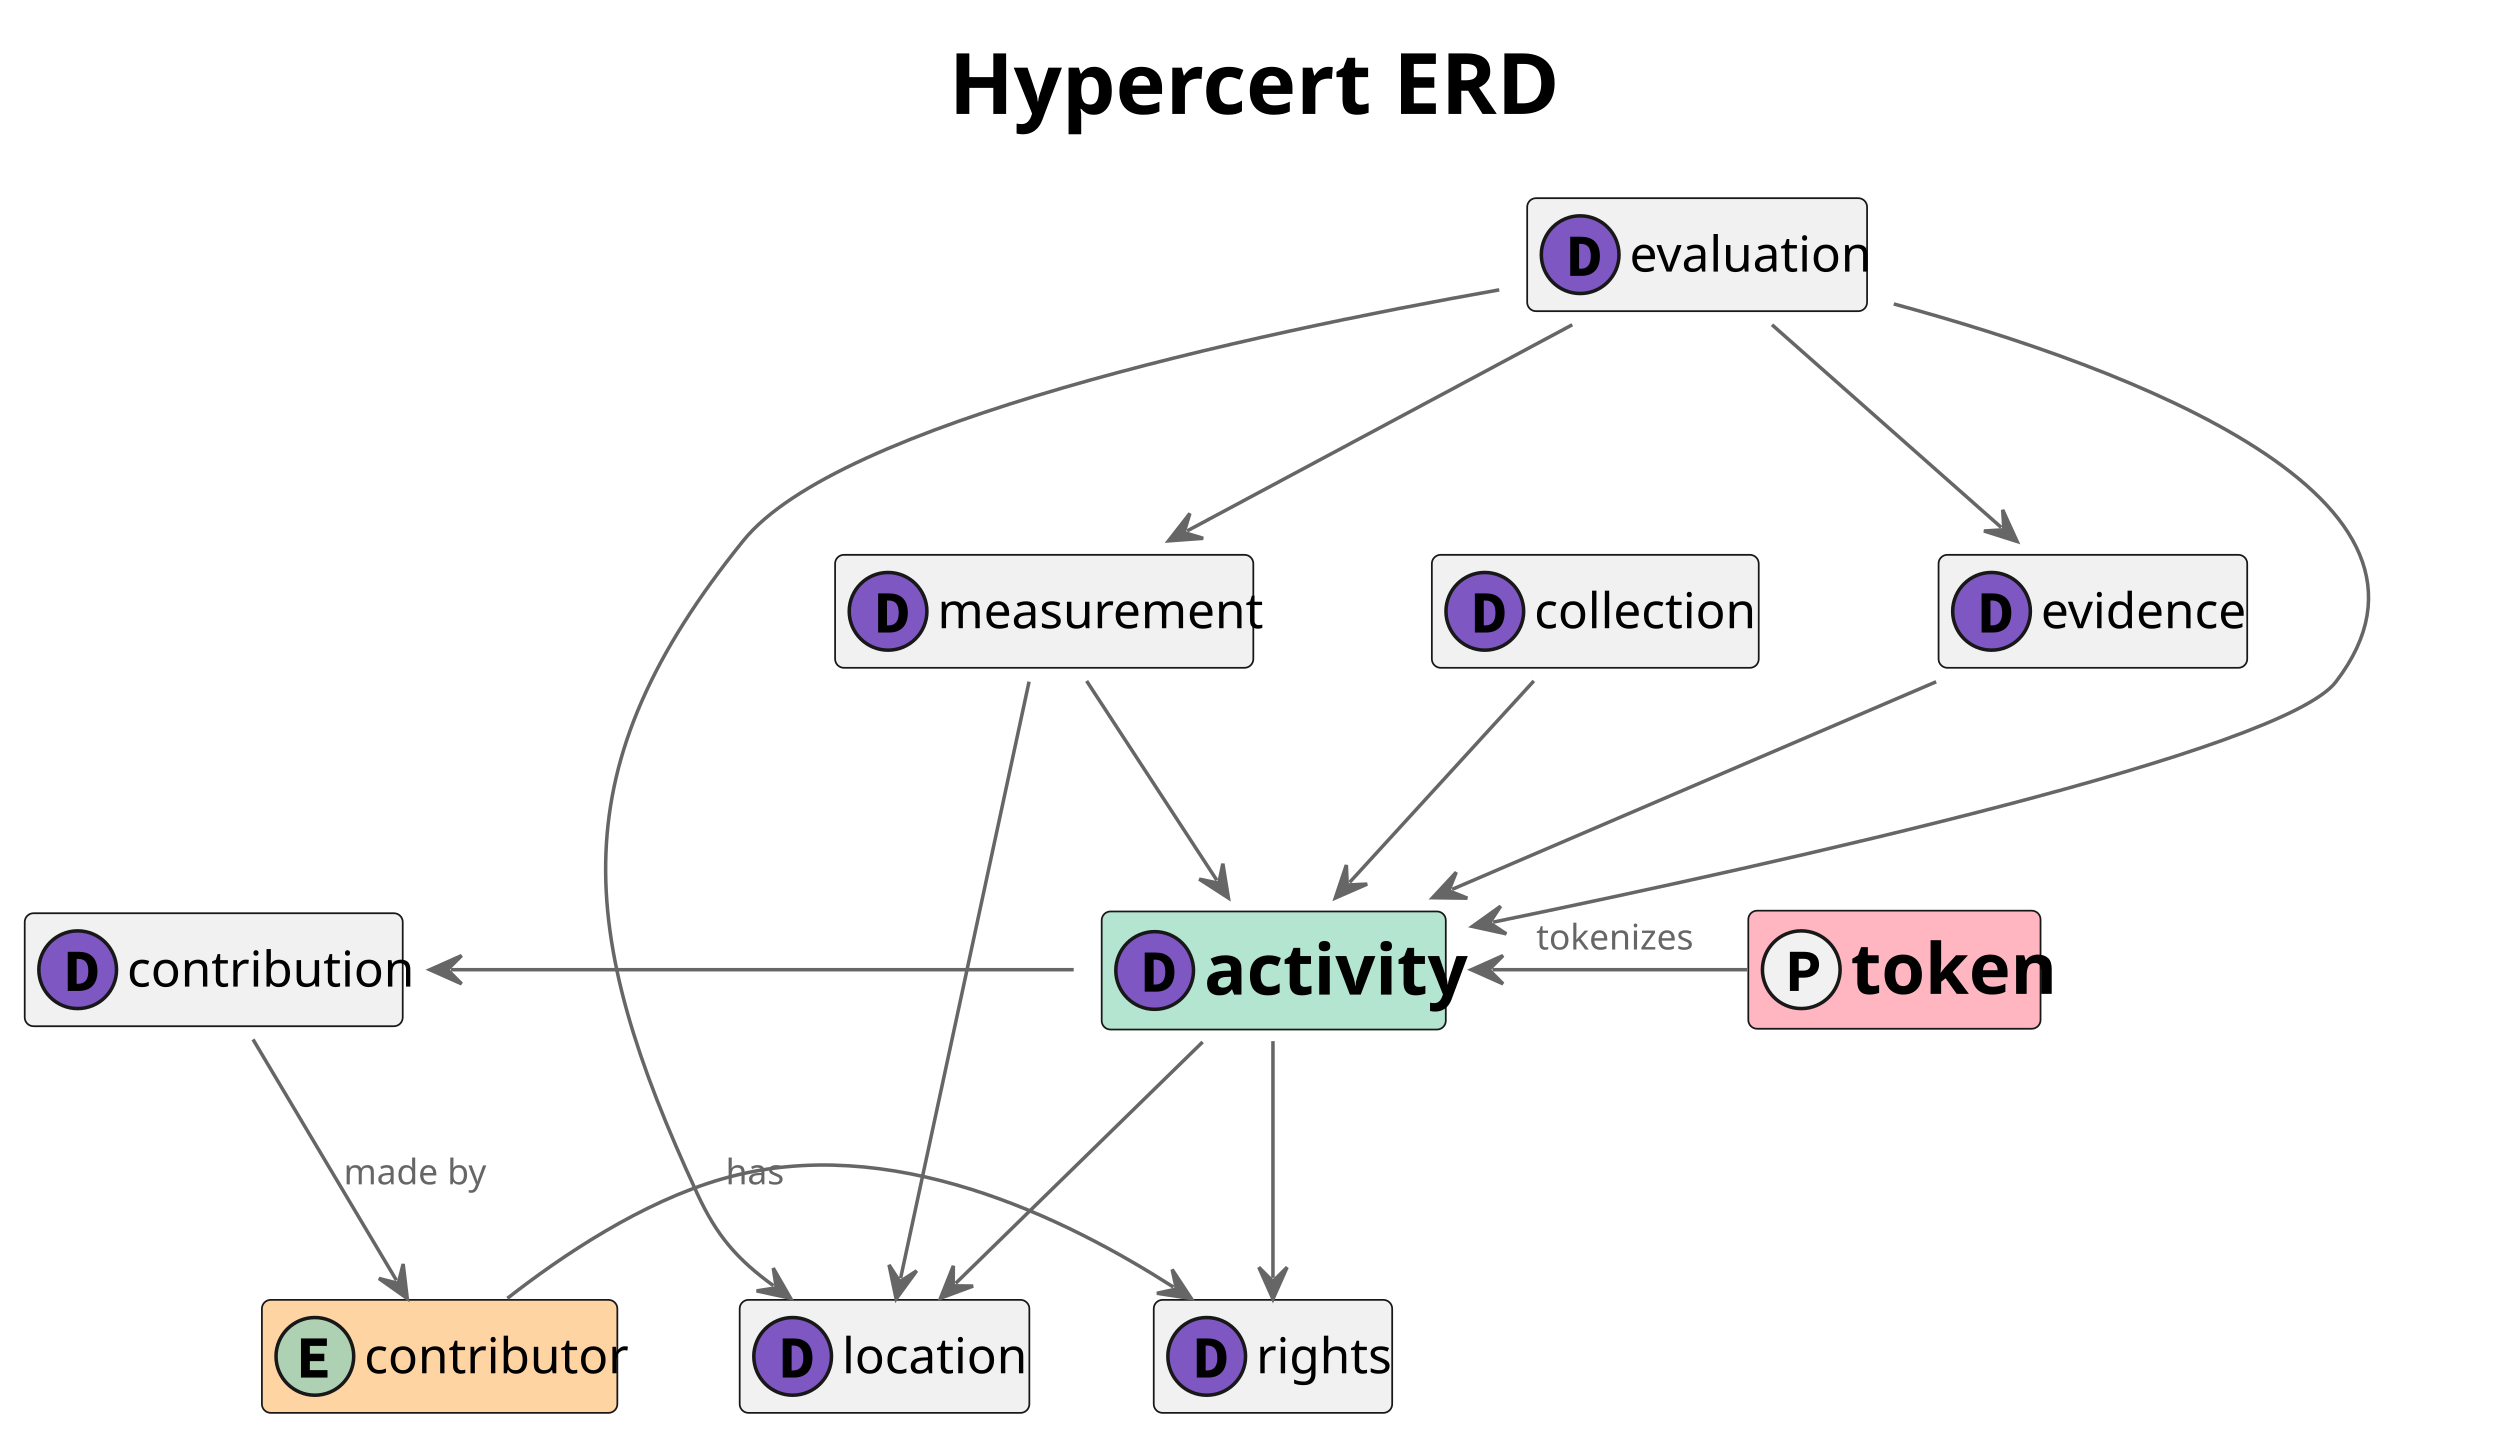
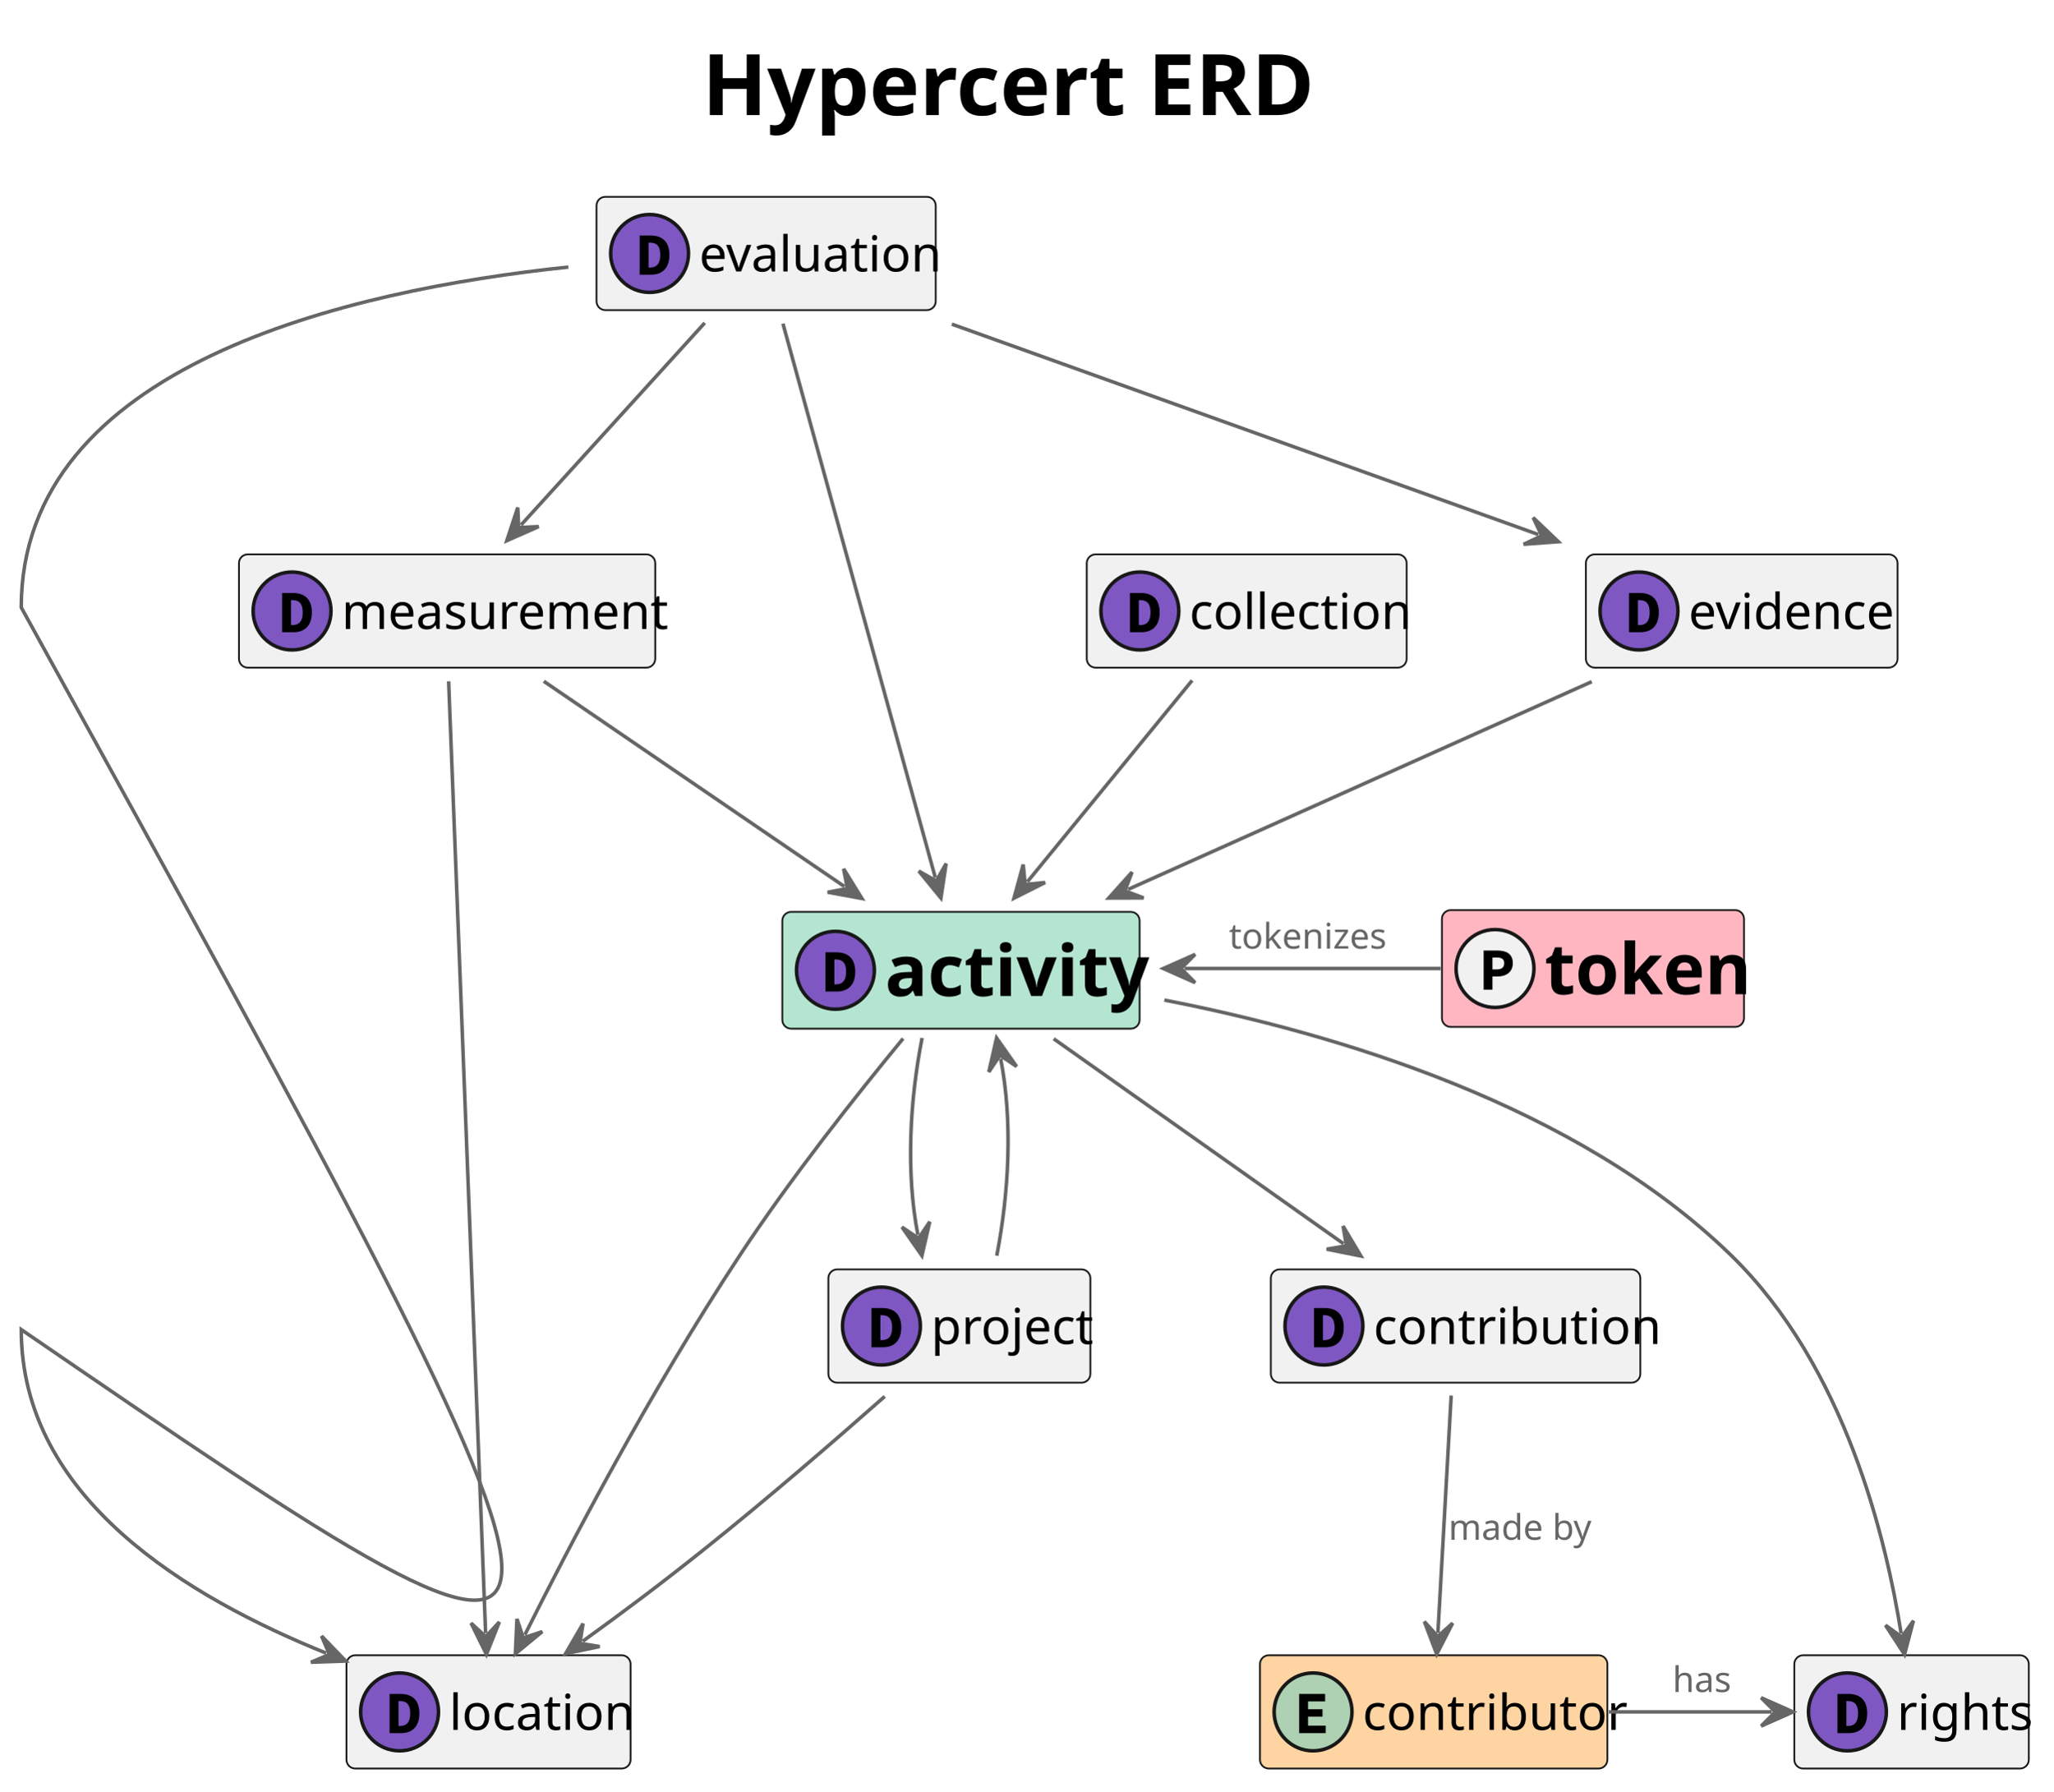
- <svg xmlns="http://www.w3.org/2000/svg" contentStyleType="text/css" data-diagram-type="CLASS" height="407px" preserveAspectRatio="none" style="width:708px;height:407px;background:#FFFFFF;" version="1.1" viewBox="0 0 708 407" width="708px" zoomAndPan="magnify">
+ <svg xmlns="http://www.w3.org/2000/svg" contentStyleType="text/css" data-diagram-type="CLASS" height="506px" preserveAspectRatio="none" style="width:580px;height:506px;background:#FFFFFF;" version="1.1" viewBox="0 0 580 506" width="580px" zoomAndPan="magnify">
  <defs />
  <g>
-     <g class="title" data-source-line="1">
-       <text fill="#000000" font-family="sans-serif" font-size="24" font-weight="bold" lengthAdjust="spacing" textLength="157.055" x="268.728" y="32.266">Hypercert ERD</text>
+     <g class="title" data-source-line="4">
+       <text fill="#000000" font-family="sans-serif" font-size="24" font-weight="bold" lengthAdjust="spacing" textLength="169.394" x="198.36" y="32.512">Hypercert ERD</text>
    </g>
-     <g class="entity" data-entity="contributor" data-source-line="39" data-uid="ent0002" id="entity_contributor">
-       <rect fill="#FFD4A3" height="32" rx="2.5" ry="2.5" style="stroke:#181818;stroke-width:0.5;" width="100.66" x="74.17" y="368.125" />
-       <ellipse cx="89.17" cy="384.125" fill="#ADD1B2" rx="11" ry="11" style="stroke:#181818;stroke-width:1;" />
-       <path d="M85.233,390.125 L92.748,390.125 L92.748,388.016 L87.748,388.016 L87.748,385.469 L91.842,385.469 L91.842,383.375 L87.748,383.375 L87.748,381.156 L92.576,381.156 L92.576,379.047 L85.233,379.047 L85.233,390.125 Z " fill="#000000" />
-       <text fill="#000000" font-family="sans-serif" font-size="14" lengthAdjust="spacing" textLength="68.66" x="103.17" y="388.91">contributor</text>
+     <g class="entity" data-entity="contributor" data-source-line="44" data-uid="ent0002" id="entity_contributor">
+       <rect fill="#FFD4A3" height="32" rx="2.5" ry="2.5" style="stroke:#181818;stroke-width:0.5;" width="98.144" x="355.93" y="467.598" />
+       <ellipse cx="370.93" cy="483.598" fill="#ADD1B2" rx="11" ry="11" style="stroke:#181818;stroke-width:1;" />
+       <path d="M366.993,489.598 L374.508,489.598 L374.508,487.488 L369.508,487.488 L369.508,484.941 L373.602,484.941 L373.602,482.848 L369.508,482.848 L369.508,480.629 L374.336,480.629 L374.336,478.519 L366.993,478.519 L366.993,489.598 Z " fill="#000000" />
+       <text fill="#000000" font-family="sans-serif" font-size="14" lengthAdjust="spacing" textLength="66.144" x="384.93" y="488.68">contributor</text>
    </g>
-     <g class="entity" data-entity="activity" data-source-line="45" data-uid="ent0003" id="entity_activity">
-       <rect fill="#B4E5D0" height="33.438" rx="2.5" ry="2.5" style="stroke:#181818;stroke-width:0.5;" width="97.449" x="312" y="258.125" />
-       <ellipse cx="327" cy="274.844" fill="#7E57C2" rx="11" ry="11" style="stroke:#181818;stroke-width:1;" />
-       <path d="M324.188,280.844 L327.406,280.844 C330.484,280.844 332.594,279.062 332.594,275.25 C332.594,271.438 330.484,269.766 327.25,269.766 L324.188,269.766 L324.188,280.844 Z M326.703,278.828 L326.703,271.781 L327.109,271.781 C328.844,271.781 330.016,272.594 330.016,275.25 C330.016,277.906 328.844,278.828 327.109,278.828 L326.703,278.828 Z " fill="#000000" />
-       <text fill="#000000" font-family="sans-serif" font-size="20" font-weight="bold" lengthAdjust="spacing" textLength="65.449" x="341" y="281.68">activity</text>
+     <g class="entity" data-entity="activity" data-source-line="52" data-uid="ent0003" id="entity_activity">
+       <rect fill="#B4E5D0" height="32.998" rx="2.5" ry="2.5" style="stroke:#181818;stroke-width:0.5;" width="100.926" x="221" y="257.598" />
+       <ellipse cx="236" cy="274.097" fill="#7E57C2" rx="11" ry="11" style="stroke:#181818;stroke-width:1;" />
+       <path d="M233.188,280.097 L236.406,280.097 C239.484,280.097 241.594,278.315 241.594,274.503 C241.594,270.69 239.484,269.019 236.25,269.019 L233.188,269.019 L233.188,280.097 Z M235.703,278.081 L235.703,271.034 L236.109,271.034 C237.844,271.034 239.016,271.847 239.016,274.503 C239.016,277.159 237.844,278.081 236.109,278.081 L235.703,278.081 Z " fill="#000000" />
+       <text fill="#000000" font-family="sans-serif" font-size="20" font-weight="bold" lengthAdjust="spacing" textLength="68.926" x="250" y="281.357">activity</text>
    </g>
-     <g class="entity" data-entity="evidence" data-source-line="61" data-uid="ent0004" id="entity_evidence">
-       <rect fill="#F1F1F1" height="32" rx="2.5" ry="2.5" style="stroke:#181818;stroke-width:0.5;" width="87.412" x="549" y="157.125" />
-       <ellipse cx="564" cy="173.125" fill="#7E57C2" rx="11" ry="11" style="stroke:#181818;stroke-width:1;" />
-       <path d="M561.188,179.125 L564.406,179.125 C567.484,179.125 569.594,177.344 569.594,173.531 C569.594,169.719 567.484,168.047 564.25,168.047 L561.188,168.047 L561.188,179.125 Z M563.703,177.109 L563.703,170.062 L564.109,170.062 C565.844,170.062 567.016,170.875 567.016,173.531 C567.016,176.188 565.844,177.109 564.109,177.109 L563.703,177.109 Z " fill="#000000" />
-       <text fill="#000000" font-family="sans-serif" font-size="14" lengthAdjust="spacing" textLength="55.412" x="578" y="177.91">evidence</text>
+     <g class="entity" data-entity="evidence" data-source-line="70" data-uid="ent0004" id="entity_evidence">
+       <rect fill="#F1F1F1" height="32" rx="2.5" ry="2.5" style="stroke:#181818;stroke-width:0.5;" width="88.041" x="448" y="156.598" />
+       <ellipse cx="463" cy="172.598" fill="#7E57C2" rx="11" ry="11" style="stroke:#181818;stroke-width:1;" />
+       <path d="M460.188,178.598 L463.406,178.598 C466.484,178.598 468.594,176.816 468.594,173.004 C468.594,169.191 466.484,167.519 463.25,167.519 L460.188,167.519 L460.188,178.598 Z M462.703,176.582 L462.703,169.535 L463.109,169.535 C464.844,169.535 466.016,170.348 466.016,173.004 C466.016,175.66 464.844,176.582 463.109,176.582 L462.703,176.582 Z " fill="#000000" />
+       <text fill="#000000" font-family="sans-serif" font-size="14" lengthAdjust="spacing" textLength="56.041" x="477" y="177.68">evidence</text>
    </g>
-     <g class="entity" data-entity="measurement" data-source-line="72" data-uid="ent0005" id="entity_measurement">
-       <rect fill="#F1F1F1" height="32" rx="2.5" ry="2.5" style="stroke:#181818;stroke-width:0.5;" width="118.44" x="236.5" y="157.125" />
-       <ellipse cx="251.5" cy="173.125" fill="#7E57C2" rx="11" ry="11" style="stroke:#181818;stroke-width:1;" />
-       <path d="M248.688,179.125 L251.906,179.125 C254.984,179.125 257.094,177.344 257.094,173.531 C257.094,169.719 254.984,168.047 251.75,168.047 L248.688,168.047 L248.688,179.125 Z M251.203,177.109 L251.203,170.062 L251.609,170.062 C253.344,170.062 254.516,170.875 254.516,173.531 C254.516,176.188 253.344,177.109 251.609,177.109 L251.203,177.109 Z " fill="#000000" />
-       <text fill="#000000" font-family="sans-serif" font-size="14" lengthAdjust="spacing" textLength="86.44" x="265.5" y="177.91">measurement</text>
+     <g class="entity" data-entity="measurement" data-source-line="82" data-uid="ent0005" id="entity_measurement">
+       <rect fill="#F1F1F1" height="32" rx="2.5" ry="2.5" style="stroke:#181818;stroke-width:0.5;" width="117.593" x="67.5" y="156.598" />
+       <ellipse cx="82.5" cy="172.598" fill="#7E57C2" rx="11" ry="11" style="stroke:#181818;stroke-width:1;" />
+       <path d="M79.688,178.598 L82.906,178.598 C85.984,178.598 88.094,176.816 88.094,173.004 C88.094,169.191 85.984,167.519 82.75,167.519 L79.688,167.519 L79.688,178.598 Z M82.203,176.582 L82.203,169.535 L82.609,169.535 C84.344,169.535 85.516,170.348 85.516,173.004 C85.516,175.66 84.344,176.582 82.609,176.582 L82.203,176.582 Z " fill="#000000" />
+       <text fill="#000000" font-family="sans-serif" font-size="14" lengthAdjust="spacing" textLength="85.593" x="96.5" y="177.68">measurement</text>
    </g>
-     <g class="entity" data-entity="evaluation" data-source-line="86" data-uid="ent0006" id="entity_evaluation">
-       <rect fill="#F1F1F1" height="32" rx="2.5" ry="2.5" style="stroke:#181818;stroke-width:0.5;" width="96.258" x="432.5" y="56.125" />
-       <ellipse cx="447.5" cy="72.125" fill="#7E57C2" rx="11" ry="11" style="stroke:#181818;stroke-width:1;" />
-       <path d="M444.688,78.125 L447.906,78.125 C450.984,78.125 453.094,76.344 453.094,72.531 C453.094,68.719 450.984,67.047 447.75,67.047 L444.688,67.047 L444.688,78.125 Z M447.203,76.109 L447.203,69.062 L447.609,69.062 C449.344,69.062 450.516,69.875 450.516,72.531 C450.516,75.188 449.344,76.109 447.609,76.109 L447.203,76.109 Z " fill="#000000" />
-       <text fill="#000000" font-family="sans-serif" font-size="14" lengthAdjust="spacing" textLength="64.258" x="461.5" y="76.91">evaluation</text>
+     <g class="entity" data-entity="evaluation" data-source-line="97" data-uid="ent0006" id="entity_evaluation">
+       <rect fill="#F1F1F1" height="32" rx="2.5" ry="2.5" style="stroke:#181818;stroke-width:0.5;" width="95.827" x="168.5" y="55.598" />
+       <ellipse cx="183.5" cy="71.598" fill="#7E57C2" rx="11" ry="11" style="stroke:#181818;stroke-width:1;" />
+       <path d="M180.688,77.598 L183.906,77.598 C186.984,77.598 189.094,75.816 189.094,72.004 C189.094,68.191 186.984,66.519 183.75,66.519 L180.688,66.519 L180.688,77.598 Z M183.203,75.582 L183.203,68.535 L183.609,68.535 C185.344,68.535 186.516,69.348 186.516,72.004 C186.516,74.66 185.344,75.582 183.609,75.582 L183.203,75.582 Z " fill="#000000" />
+       <text fill="#000000" font-family="sans-serif" font-size="14" lengthAdjust="spacing" textLength="63.827" x="197.5" y="76.68">evaluation</text>
    </g>
-     <g class="entity" data-entity="contribution" data-source-line="98" data-uid="ent0007" id="entity_contribution">
-       <rect fill="#F1F1F1" height="32" rx="2.5" ry="2.5" style="stroke:#181818;stroke-width:0.5;" width="107.052" x="7" y="258.625" />
-       <ellipse cx="22" cy="274.625" fill="#7E57C2" rx="11" ry="11" style="stroke:#181818;stroke-width:1;" />
-       <path d="M19.188,280.625 L22.406,280.625 C25.484,280.625 27.594,278.844 27.594,275.031 C27.594,271.219 25.484,269.547 22.25,269.547 L19.188,269.547 L19.188,280.625 Z M21.703,278.609 L21.703,271.562 L22.109,271.562 C23.844,271.562 25.016,272.375 25.016,275.031 C25.016,277.688 23.844,278.609 22.109,278.609 L21.703,278.609 Z " fill="#000000" />
-       <text fill="#000000" font-family="sans-serif" font-size="14" lengthAdjust="spacing" textLength="75.052" x="36" y="279.41">contribution</text>
+     <g class="entity" data-entity="contribution" data-source-line="110" data-uid="ent0007" id="entity_contribution">
+       <rect fill="#F1F1F1" height="32" rx="2.5" ry="2.5" style="stroke:#181818;stroke-width:0.5;" width="104.379" x="359" y="358.598" />
+       <ellipse cx="374" cy="374.598" fill="#7E57C2" rx="11" ry="11" style="stroke:#181818;stroke-width:1;" />
+       <path d="M371.188,380.598 L374.406,380.598 C377.484,380.598 379.594,378.816 379.594,375.004 C379.594,371.191 377.484,369.519 374.25,369.519 L371.188,369.519 L371.188,380.598 Z M373.703,378.582 L373.703,371.535 L374.109,371.535 C375.844,371.535 377.016,372.348 377.016,375.004 C377.016,377.66 375.844,378.582 374.109,378.582 L373.703,378.582 Z " fill="#000000" />
+       <text fill="#000000" font-family="sans-serif" font-size="14" lengthAdjust="spacing" textLength="72.379" x="388" y="379.68">contribution</text>
    </g>
-     <g class="entity" data-entity="location" data-source-line="109" data-uid="ent0008" id="entity_location">
-       <rect fill="#F1F1F1" height="32" rx="2.5" ry="2.5" style="stroke:#181818;stroke-width:0.5;" width="82.032" x="209.48" y="368.125" />
-       <ellipse cx="224.48" cy="384.125" fill="#7E57C2" rx="11" ry="11" style="stroke:#181818;stroke-width:1;" />
-       <path d="M221.667,390.125 L224.886,390.125 C227.964,390.125 230.074,388.344 230.074,384.531 C230.074,380.719 227.964,379.047 224.73,379.047 L221.667,379.047 L221.667,390.125 Z M224.183,388.109 L224.183,381.062 L224.589,381.062 C226.324,381.062 227.496,381.875 227.496,384.531 C227.496,387.188 226.324,388.109 224.589,388.109 L224.183,388.109 Z " fill="#000000" />
-       <text fill="#000000" font-family="sans-serif" font-size="14" lengthAdjust="spacing" textLength="50.032" x="238.48" y="388.91">location</text>
+     <g class="entity" data-entity="location" data-source-line="122" data-uid="ent0008" id="entity_location">
+       <rect fill="#F1F1F1" height="32" rx="2.5" ry="2.5" style="stroke:#181818;stroke-width:0.5;" width="80.255" x="97.87" y="467.598" />
+       <ellipse cx="112.87" cy="483.598" fill="#7E57C2" rx="11" ry="11" style="stroke:#181818;stroke-width:1;" />
+       <path d="M110.058,489.598 L113.276,489.598 C116.354,489.598 118.464,487.816 118.464,484.004 C118.464,480.191 116.354,478.519 113.12,478.519 L110.058,478.519 L110.058,489.598 Z M112.573,487.582 L112.573,480.535 L112.979,480.535 C114.714,480.535 115.886,481.348 115.886,484.004 C115.886,486.66 114.714,487.582 112.979,487.582 L112.573,487.582 Z " fill="#000000" />
+       <text fill="#000000" font-family="sans-serif" font-size="14" lengthAdjust="spacing" textLength="48.255" x="126.87" y="488.68">location</text>
    </g>
-     <g class="entity" data-entity="rights" data-source-line="121" data-uid="ent0009" id="entity_rights">
-       <rect fill="#F1F1F1" height="32" rx="2.5" ry="2.5" style="stroke:#181818;stroke-width:0.5;" width="67.526" x="326.74" y="368.125" />
-       <ellipse cx="341.74" cy="384.125" fill="#7E57C2" rx="11" ry="11" style="stroke:#181818;stroke-width:1;" />
-       <path d="M338.928,390.125 L342.146,390.125 C345.224,390.125 347.334,388.344 347.334,384.531 C347.334,380.719 345.224,379.047 341.99,379.047 L338.928,379.047 L338.928,390.125 Z M341.443,388.109 L341.443,381.062 L341.849,381.062 C343.584,381.062 344.756,381.875 344.756,384.531 C344.756,387.188 343.584,388.109 341.849,388.109 L341.443,388.109 Z " fill="#000000" />
-       <text fill="#000000" font-family="sans-serif" font-size="14" lengthAdjust="spacing" textLength="35.526" x="355.74" y="388.91">rights</text>
+     <g class="entity" data-entity="rights" data-source-line="135" data-uid="ent0009" id="entity_rights">
+       <rect fill="#F1F1F1" height="32" rx="2.5" ry="2.5" style="stroke:#181818;stroke-width:0.5;" width="66.234" x="506.88" y="467.598" />
+       <ellipse cx="521.88" cy="483.598" fill="#7E57C2" rx="11" ry="11" style="stroke:#181818;stroke-width:1;" />
+       <path d="M519.067,489.598 L522.286,489.598 C525.364,489.598 527.474,487.816 527.474,484.004 C527.474,480.191 525.364,478.519 522.13,478.519 L519.067,478.519 L519.067,489.598 Z M521.583,487.582 L521.583,480.535 L521.989,480.535 C523.724,480.535 524.896,481.348 524.896,484.004 C524.896,486.66 523.724,487.582 521.989,487.582 L521.583,487.582 Z " fill="#000000" />
+       <text fill="#000000" font-family="sans-serif" font-size="14" lengthAdjust="spacing" textLength="34.234" x="535.88" y="488.68">rights</text>
    </g>
-     <g class="entity" data-entity="collection" data-source-line="131" data-uid="ent0010" id="entity_collection">
-       <rect fill="#F1F1F1" height="32" rx="2.5" ry="2.5" style="stroke:#181818;stroke-width:0.5;" width="92.573" x="405.5" y="157.125" />
-       <ellipse cx="420.5" cy="173.125" fill="#7E57C2" rx="11" ry="11" style="stroke:#181818;stroke-width:1;" />
-       <path d="M417.688,179.125 L420.906,179.125 C423.984,179.125 426.094,177.344 426.094,173.531 C426.094,169.719 423.984,168.047 420.75,168.047 L417.688,168.047 L417.688,179.125 Z M420.203,177.109 L420.203,170.062 L420.609,170.062 C422.344,170.062 423.516,170.875 423.516,173.531 C423.516,176.188 422.344,177.109 420.609,177.109 L420.203,177.109 Z " fill="#000000" />
-       <text fill="#000000" font-family="sans-serif" font-size="14" lengthAdjust="spacing" textLength="60.573" x="434.5" y="177.91">collection</text>
+     <g class="entity" data-entity="collection" data-source-line="146" data-uid="ent0010" id="entity_collection">
+       <rect fill="#F1F1F1" height="32" rx="2.5" ry="2.5" style="stroke:#181818;stroke-width:0.5;" width="90.365" x="307" y="156.598" />
+       <ellipse cx="322" cy="172.598" fill="#7E57C2" rx="11" ry="11" style="stroke:#181818;stroke-width:1;" />
+       <path d="M319.188,178.598 L322.406,178.598 C325.484,178.598 327.594,176.816 327.594,173.004 C327.594,169.191 325.484,167.519 322.25,167.519 L319.188,167.519 L319.188,178.598 Z M321.703,176.582 L321.703,169.535 L322.109,169.535 C323.844,169.535 325.016,170.348 325.016,173.004 C325.016,175.66 323.844,176.582 322.109,176.582 L321.703,176.582 Z " fill="#000000" />
+       <text fill="#000000" font-family="sans-serif" font-size="14" lengthAdjust="spacing" textLength="58.365" x="336" y="177.68">collection</text>
    </g>
-     <g class="entity" data-entity="token" data-source-line="141" data-uid="ent0011" id="entity_token">
-       <rect fill="#FFB6C1" height="33.438" rx="2.5" ry="2.5" style="stroke:#181818;stroke-width:0.5;" width="82.762" x="495.12" y="257.905" />
-       <ellipse cx="510.12" cy="274.624" fill="#F1F1F1" rx="11" ry="11" style="stroke:#181818;stroke-width:1;" />
-       <path d="M506.901,280.624 L509.401,280.624 L509.401,276.874 L510.823,276.874 C513.167,276.874 515.151,275.717 515.151,273.108 C515.151,270.421 513.214,269.546 510.823,269.546 L506.901,269.546 L506.901,280.624 Z M509.401,274.874 L509.401,271.53 L510.667,271.53 C511.995,271.53 512.714,271.952 512.714,273.108 C512.714,274.264 512.042,274.874 510.667,274.874 L509.401,274.874 Z " fill="#000000" />
-       <text fill="#000000" font-family="sans-serif" font-size="20" font-weight="bold" lengthAdjust="spacing" textLength="50.762" x="524.12" y="281.46">token</text>
+     <g class="entity" data-entity="project" data-source-line="158" data-uid="ent0011" id="entity_project">
+       <rect fill="#F1F1F1" height="32" rx="2.5" ry="2.5" style="stroke:#181818;stroke-width:0.5;" width="74.02" x="234" y="358.598" />
+       <ellipse cx="249" cy="374.598" fill="#7E57C2" rx="11" ry="11" style="stroke:#181818;stroke-width:1;" />
+       <path d="M246.188,380.598 L249.406,380.598 C252.484,380.598 254.594,378.816 254.594,375.004 C254.594,371.191 252.484,369.519 249.25,369.519 L246.188,369.519 L246.188,380.598 Z M248.703,378.582 L248.703,371.535 L249.109,371.535 C250.844,371.535 252.016,372.348 252.016,375.004 C252.016,377.66 250.844,378.582 249.109,378.582 L248.703,378.582 Z " fill="#000000" />
+       <text fill="#000000" font-family="sans-serif" font-size="14" lengthAdjust="spacing" textLength="42.02" x="263" y="379.68">project</text>
    </g>
-     <g class="link" data-entity-1="contribution" data-entity-2="activity" data-source-line="147" data-uid="lnk13" id="link_contribution_activity">
-       <path codeLine="147" d="M127.73,274.625 C188.51,274.625 243.29,274.625 304.07,274.625" fill="none" id="contribution-backto-activity" style="stroke:#666666;stroke-width:1;" />
-       <polygon fill="#666666" points="121.73,274.625,130.73,278.625,126.73,274.625,130.73,270.625,121.73,274.625" style="stroke:#666666;stroke-width:1;" />
+     <g class="entity" data-entity="token" data-source-line="174" data-uid="ent0012" id="entity_token">
+       <rect fill="#FFB6C1" height="32.998" rx="2.5" ry="2.5" style="stroke:#181818;stroke-width:0.5;" width="85.34" x="407.33" y="257.098" />
+       <ellipse cx="422.33" cy="273.597" fill="#F1F1F1" rx="11" ry="11" style="stroke:#181818;stroke-width:1;" />
+       <path d="M419.111,279.597 L421.611,279.597 L421.611,275.847 L423.033,275.847 C425.377,275.847 427.361,274.69 427.361,272.081 C427.361,269.394 425.424,268.519 423.033,268.519 L419.111,268.519 L419.111,279.597 Z M421.611,273.847 L421.611,270.503 L422.877,270.503 C424.205,270.503 424.924,270.925 424.924,272.081 C424.924,273.237 424.252,273.847 422.877,273.847 L421.611,273.847 Z " fill="#000000" />
+       <text fill="#000000" font-family="sans-serif" font-size="20" font-weight="bold" lengthAdjust="spacing" textLength="53.34" x="436.33" y="280.857">token</text>
    </g>
-     <g class="link" data-entity-1="activity" data-entity-2="rights" data-source-line="148" data-uid="lnk14" id="link_activity_rights">
-       <path codeLine="148" d="M360.5,294.845 C360.5,315.735 360.5,342.705 360.5,361.895" fill="none" id="activity-to-rights" style="stroke:#666666;stroke-width:1;" />
-       <polygon fill="#666666" points="360.5,367.895,364.5,358.895,360.5,362.895,356.5,358.895,360.5,367.895" style="stroke:#666666;stroke-width:1;" />
+     <g class="link" data-entity-1="activity" data-entity-2="contribution" data-source-line="180" data-uid="lnk13" id="link_activity_contribution">
+       <path codeLine="180" d="M297.66,293.448 C322.57,311.068 354.662,333.753 379.542,351.353" fill="none" id="activity-to-contribution" style="stroke:#666666;stroke-width:1;" />
+       <polygon fill="#666666" points="384.44,354.818,379.403,346.354,380.358,351.93,374.783,352.886,384.44,354.818" style="stroke:#666666;stroke-width:1;" />
    </g>
-     <g class="link" data-entity-1="activity" data-entity-2="location" data-source-line="149" data-uid="lnk15" id="link_activity_location">
-       <path codeLine="149" d="M340.58,295.095 C319.28,315.905 290.232,344.302 270.642,363.442" fill="none" id="activity-to-location" style="stroke:#666666;stroke-width:1;" />
-       <polygon fill="#666666" points="266.35,367.635,275.583,364.207,269.926,364.141,269.992,358.484,266.35,367.635" style="stroke:#666666;stroke-width:1;" />
+     <g class="link" data-entity-1="activity" data-entity-2="rights" data-source-line="181" data-uid="lnk14" id="link_activity_rights">
+       <path codeLine="181" d="M328.92,282.508 C377.36,291.938 445.37,312.148 489,354.598 C521.4,386.128 532.81,434.943 537.06,461.443" fill="none" id="activity-to-rights" style="stroke:#666666;stroke-width:1;" />
+       <polygon fill="#666666" points="538.01,467.368,540.534,457.848,537.218,462.431,532.635,459.115,538.01,467.368" style="stroke:#666666;stroke-width:1;" />
    </g>
-     <g class="link" data-entity-1="evidence" data-entity-2="activity" data-source-line="150" data-uid="lnk16" id="link_evidence_activity">
-       <path codeLine="150" d="M548.32,193.075 C507.43,210.615 452.435,234.201 411.224,251.87" fill="none" id="evidence-to-activity" style="stroke:#666666;stroke-width:1;" />
-       <polygon fill="#666666" points="405.71,254.235,415.558,254.365,410.305,252.265,412.405,247.012,405.71,254.235" style="stroke:#666666;stroke-width:1;" />
+     <g class="link" data-entity-1="activity" data-entity-2="location" data-source-line="182" data-uid="lnk15" id="link_activity_location">
+       <path codeLine="182" d="M255.11,293.388 C242.05,309.228 223.41,332.738 209,354.598 C183.26,393.638 160.525,437.312 148.265,461.812" fill="none" id="activity-to-location" style="stroke:#666666;stroke-width:1;" />
+       <polygon fill="#666666" points="145.58,467.178,153.185,460.919,147.817,462.706,146.03,457.339,145.58,467.178" style="stroke:#666666;stroke-width:1;" />
    </g>
-     <g class="link" data-entity-1="measurement" data-entity-2="activity" data-source-line="151" data-uid="lnk17" id="link_measurement_activity">
-       <path codeLine="151" d="M307.73,192.845 C319.2,210.405 333.008,231.542 344.608,249.292" fill="none" id="measurement-to-activity" style="stroke:#666666;stroke-width:1;" />
-       <polygon fill="#666666" points="347.89,254.315,346.315,244.593,345.155,250.13,339.618,248.969,347.89,254.315" style="stroke:#666666;stroke-width:1;" />
+     <g class="link" data-entity-1="activity" data-entity-2="project" data-source-line="183" data-uid="lnk16" id="link_activity_project">
+       <path codeLine="183" d="M260.48,293.218 C257.02,310.808 255.87,331.167 259.29,348.837" fill="none" id="activity-to-project" style="stroke:#666666;stroke-width:1;" />
+       <polygon fill="#666666" points="260.43,354.728,262.647,345.132,259.48,349.819,254.793,346.652,260.43,354.728" style="stroke:#666666;stroke-width:1;" />
    </g>
-     <g class="link" data-entity-1="measurement" data-entity-2="location" data-source-line="152" data-uid="lnk18" id="link_measurement_location">
-       <path codeLine="152" d="M291.43,193.045 C282.6,234.035 263.112,324.539 255.052,361.989" fill="none" id="measurement-to-location" style="stroke:#666666;stroke-width:1;" />
-       <polygon fill="#666666" points="253.79,367.855,259.594,359.898,254.842,362.967,251.773,358.215,253.79,367.855" style="stroke:#666666;stroke-width:1;" />
+     <g class="link" data-entity-1="project" data-entity-2="activity" data-source-line="192" data-uid="lnk25" id="link_project_activity">
+       <path codeLine="192" d="M281.57,354.728 C284.99,337.058 286.138,316.695 282.678,299.105" fill="none" id="project-to-activity" style="stroke:#666666;stroke-width:1;" />
+       <polygon fill="#666666" points="281.52,293.218,279.332,302.82,282.485,298.124,287.182,301.276,281.52,293.218" style="stroke:#666666;stroke-width:1;" />
    </g>
-     <g class="link" data-entity-1="evaluation" data-entity-2="evidence" data-source-line="153" data-uid="lnk19" id="link_evaluation_evidence">
-       <path codeLine="153" d="M501.83,91.975 C521.76,109.595 546.856,131.77 566.756,149.37" fill="none" id="evaluation-to-evidence" style="stroke:#666666;stroke-width:1;" />
-       <polygon fill="#666666" points="571.25,153.345,567.158,144.386,567.505,150.032,561.858,150.379,571.25,153.345" style="stroke:#666666;stroke-width:1;" />
+     <g class="link" data-entity-1="evidence" data-entity-2="activity" data-source-line="184" data-uid="lnk17" id="link_evidence_activity">
+       <path codeLine="184" d="M449.65,192.568 C410.42,210.138 357.866,233.685 318.686,251.235" fill="none" id="evidence-to-activity" style="stroke:#666666;stroke-width:1;" />
+       <polygon fill="#666666" points="313.21,253.688,323.059,253.659,317.773,251.644,319.788,246.358,313.21,253.688" style="stroke:#666666;stroke-width:1;" />
    </g>
-     <g class="link" data-entity-1="evaluation" data-entity-2="measurement" data-source-line="154" data-uid="lnk20" id="link_evaluation_measurement">
-       <path codeLine="154" d="M445.27,91.975 C412.45,109.535 369.08,132.754 336.21,150.344" fill="none" id="evaluation-to-measurement" style="stroke:#666666;stroke-width:1;" />
-       <polygon fill="#666666" points="330.92,153.175,340.743,152.455,335.329,150.816,336.968,145.402,330.92,153.175" style="stroke:#666666;stroke-width:1;" />
+     <g class="link" data-entity-1="measurement" data-entity-2="activity" data-source-line="185" data-uid="lnk18" id="link_measurement_activity">
+       <path codeLine="185" d="M153.61,192.448 C179.42,210.068 212.765,232.834 238.535,250.434" fill="none" id="measurement-to-activity" style="stroke:#666666;stroke-width:1;" />
+       <polygon fill="#666666" points="243.49,253.818,238.314,245.439,239.361,250.998,233.802,252.045,243.49,253.818" style="stroke:#666666;stroke-width:1;" />
    </g>
-     <g class="link" data-entity-1="evaluation" data-entity-2="activity" data-source-line="155" data-uid="lnk21" id="link_evaluation_activity">
-       <path codeLine="155" d="M536.32,86.075 C603.19,104.245 701.51,141.015 661.5,193.125 C646.47,212.705 505.776,244.064 422.846,261.154" fill="none" id="evaluation-to-activity" style="stroke:#666666;stroke-width:1;" />
-       <polygon fill="#666666" points="416.97,262.365,426.592,264.466,421.867,261.356,424.977,256.631,416.97,262.365" style="stroke:#666666;stroke-width:1;" />
+     <g class="link" data-entity-1="measurement" data-entity-2="location" data-source-line="186" data-uid="lnk19" id="link_measurement_location">
+       <path codeLine="186" d="M126.73,192.458 C128.93,248.938 135.177,409.932 137.177,461.352" fill="none" id="measurement-to-location" style="stroke:#666666;stroke-width:1;" />
+       <polygon fill="#666666" points="137.41,467.348,141.057,458.199,137.216,462.351,133.063,458.51,137.41,467.348" style="stroke:#666666;stroke-width:1;" />
    </g>
-     <g class="link" data-entity-1="evaluation" data-entity-2="location" data-source-line="156" data-uid="lnk22" id="link_evaluation_location">
-       <path codeLine="156" d="M424.58,82.085 C353.67,94.675 237.37,119.835 210.5,153.125 C158.73,217.265 162.88,263.325 197.5,338.125 C203.08,350.175 208.807,356.633 219.047,364.123" fill="none" id="evaluation-to-location" style="stroke:#666666;stroke-width:1;" />
-       <polygon fill="#666666" points="223.89,367.665,218.987,359.123,219.854,364.713,214.264,365.58,223.89,367.665" style="stroke:#666666;stroke-width:1;" />
+     <g class="link" data-entity-1="evaluation" data-entity-2="evidence" data-source-line="187" data-uid="lnk20" id="link_evaluation_evidence">
+       <path codeLine="187" d="M268.89,91.568 C318.19,109.258 385.632,133.442 434.582,151.002" fill="none" id="evaluation-to-evidence" style="stroke:#666666;stroke-width:1;" />
+       <polygon fill="#666666" points="440.23,153.028,433.109,146.224,435.524,151.339,430.408,153.754,440.23,153.028" style="stroke:#666666;stroke-width:1;" />
    </g>
-     <g class="link" data-entity-1="collection" data-entity-2="activity" data-source-line="157" data-uid="lnk23" id="link_collection_activity">
-       <path codeLine="157" d="M434.38,192.845 C418.32,210.405 398.45,232.138 382.21,249.888" fill="none" id="collection-to-activity" style="stroke:#666666;stroke-width:1;" />
-       <polygon fill="#666666" points="378.16,254.315,387.186,250.375,381.535,250.626,381.284,244.975,378.16,254.315" style="stroke:#666666;stroke-width:1;" />
+     <g class="link" data-entity-1="evaluation" data-entity-2="measurement" data-source-line="188" data-uid="lnk21" id="link_evaluation_measurement">
+       <path codeLine="188" d="M199.07,91.218 C183.08,108.808 163.256,130.618 147.196,148.288" fill="none" id="evaluation-to-measurement" style="stroke:#666666;stroke-width:1;" />
+       <polygon fill="#666666" points="143.16,152.728,152.173,148.758,146.523,149.028,146.253,143.377,143.16,152.728" style="stroke:#666666;stroke-width:1;" />
    </g>
-     <g class="link" data-entity-1="activity" data-entity-2="token" data-source-line="158" data-uid="lnk25" id="link_activity_token">
-       <path codeLine="158" d="M422.67,274.625 C448.02,274.625 471.45,274.625 494.79,274.625" fill="none" id="activity-backto-token" style="stroke:#666666;stroke-width:1;" />
-       <polygon fill="#666666" points="416.67,274.625,425.67,278.625,421.67,274.625,425.67,270.625,416.67,274.625" style="stroke:#666666;stroke-width:1;" />
-       <text fill="#666666" font-family="sans-serif" font-size="10" lengthAdjust="spacing" textLength="42.725" x="435.06" y="268.902">tokenizes</text>
+     <g class="link" data-entity-1="evaluation" data-entity-2="activity" data-source-line="189" data-uid="lnk22" id="link_evaluation_activity">
+       <path codeLine="189" d="M221.17,91.418 C231.66,129.528 253.698,209.703 264.208,247.903" fill="none" id="evaluation-to-activity" style="stroke:#666666;stroke-width:1;" />
+       <polygon fill="#666666" points="265.8,253.688,267.269,243.949,264.474,248.867,259.556,246.071,265.8,253.688" style="stroke:#666666;stroke-width:1;" />
    </g>
-     <g class="link" data-entity-1="contribution" data-entity-2="contributor" data-source-line="159" data-uid="lnk26" id="link_contribution_contributor">
-       <path codeLine="159" d="M71.65,294.355 C84.04,315.165 100.752,343.229 112.272,362.589" fill="none" id="contribution-to-contributor" style="stroke:#666666;stroke-width:1;" />
-       <polygon fill="#666666" points="115.34,367.745,114.175,357.965,112.783,363.448,107.3,362.056,115.34,367.745" style="stroke:#666666;stroke-width:1;" />
-       <text fill="#666666" font-family="sans-serif" font-size="10" lengthAdjust="spacing" textLength="37.978" x="97.33" y="335.402">made by</text>
+     <g class="link" data-entity-1="evaluation" data-entity-2="location" data-source-line="190" data-uid="lnk23" id="link_evaluation_location">
+       <path codeLine="190" d="M160.55,75.438 C98.33,81.968 6,103.178 6,171.598 C187,499.598 187,499.598 6,375.598 C6,423.388 53.298,451.287 92.118,466.997" fill="none" id="evaluation-to-location" style="stroke:#666666;stroke-width:1;" />
+       <polygon fill="#666666" points="97.68,469.248,90.838,462.164,93.045,467.372,87.837,469.579,97.68,469.248" style="stroke:#666666;stroke-width:1;" />
    </g>
-     <g class="link" data-entity-1="contributor" data-entity-2="rights" data-source-line="160" data-uid="lnk27" id="link_contributor_rights">
-       <path codeLine="160" d="M143.69,367.685 C159.02,355.705 181.65,340.455 204.5,333.875 C252.08,320.175 301.998,345.079 332.328,364.509" fill="none" id="contributor-to-rights" style="stroke:#666666;stroke-width:1;" />
-       <polygon fill="#666666" points="337.38,367.745,331.959,359.522,333.17,365.048,327.644,366.258,337.38,367.745" style="stroke:#666666;stroke-width:1;" />
-       <text fill="#666666" font-family="sans-serif" font-size="10" lengthAdjust="spacing" textLength="16.108" x="205.5" y="335.402">has</text>
+     <g class="link" data-entity-1="collection" data-entity-2="activity" data-source-line="191" data-uid="lnk24" id="link_collection_activity">
+       <path codeLine="191" d="M336.76,192.218 C322.37,209.808 304.7,231.414 290.24,249.084" fill="none" id="collection-to-activity" style="stroke:#666666;stroke-width:1;" />
+       <polygon fill="#666666" points="286.44,253.728,295.235,249.296,289.606,249.858,289.044,244.229,286.44,253.728" style="stroke:#666666;stroke-width:1;" />
+     </g>
+     <g class="link" data-entity-1="project" data-entity-2="location" data-source-line="193" data-uid="lnk26" id="link_project_location">
+       <path codeLine="193" d="M249.93,394.478 C235.76,406.988 216.54,423.608 199,437.598 C186.24,447.778 176.394,455.134 164.614,463.644" fill="none" id="project-to-location" style="stroke:#666666;stroke-width:1;" />
+       <polygon fill="#666666" points="159.75,467.158,169.388,465.13,163.803,464.23,164.703,458.645,159.75,467.158" style="stroke:#666666;stroke-width:1;" />
+     </g>
+     <g class="link" data-entity-1="activity" data-entity-2="token" data-source-line="194" data-uid="lnk28" id="link_activity_token">
+       <path codeLine="194" d="M334.62,273.598 C360.07,273.598 383.47,273.598 406.97,273.598" fill="none" id="activity-backto-token" style="stroke:#666666;stroke-width:1;" />
+       <polygon fill="#666666" points="328.62,273.598,337.62,277.598,333.62,273.598,337.62,269.598,328.62,273.598" style="stroke:#666666;stroke-width:1;" />
+       <text fill="#666666" font-family="sans-serif" font-size="10" lengthAdjust="spacing" textLength="42.246" x="347.17" y="267.978">tokenizes</text>
+     </g>
+     <g class="link" data-entity-1="contribution" data-entity-2="contributor" data-source-line="195" data-uid="lnk29" id="link_contribution_contributor">
+       <path codeLine="195" d="M409.95,394.238 C408.79,414.948 407.276,442.027 406.196,461.297" fill="none" id="contribution-to-contributor" style="stroke:#666666;stroke-width:1;" />
+       <polygon fill="#666666" points="405.86,467.288,410.357,458.526,406.14,462.296,402.37,458.078,405.86,467.288" style="stroke:#666666;stroke-width:1;" />
+       <text fill="#666666" font-family="sans-serif" font-size="10" lengthAdjust="spacing" textLength="38.355" x="409.18" y="434.978">made by</text>
+     </g>
+     <g class="link" data-entity-1="contributor" data-entity-2="rights" data-source-line="196" data-uid="lnk30" id="link_contributor_rights">
+       <path codeLine="196" d="M454.5,483.598 C471.81,483.598 484.82,483.598 500.51,483.598" fill="none" id="contributor-to-rights" style="stroke:#666666;stroke-width:1;" />
+       <polygon fill="#666666" points="506.51,483.598,497.51,479.598,501.51,483.598,497.51,487.598,506.51,483.598" style="stroke:#666666;stroke-width:1;" />
+       <text fill="#666666" font-family="sans-serif" font-size="10" lengthAdjust="spacing" textLength="16.123" x="472.48" y="477.978">has</text>
    </g>
  </g>
</svg>
